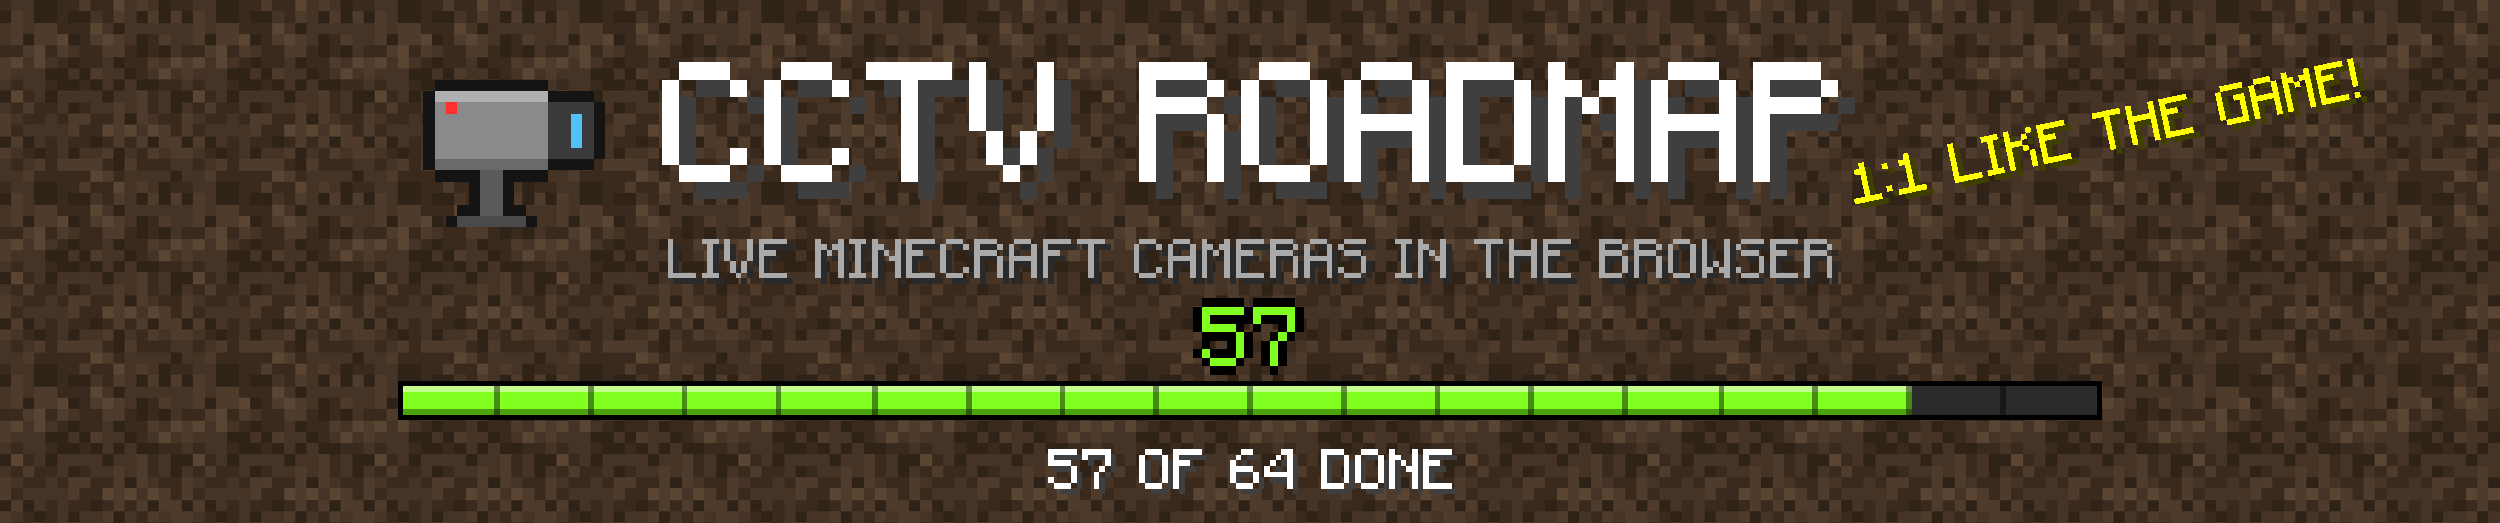
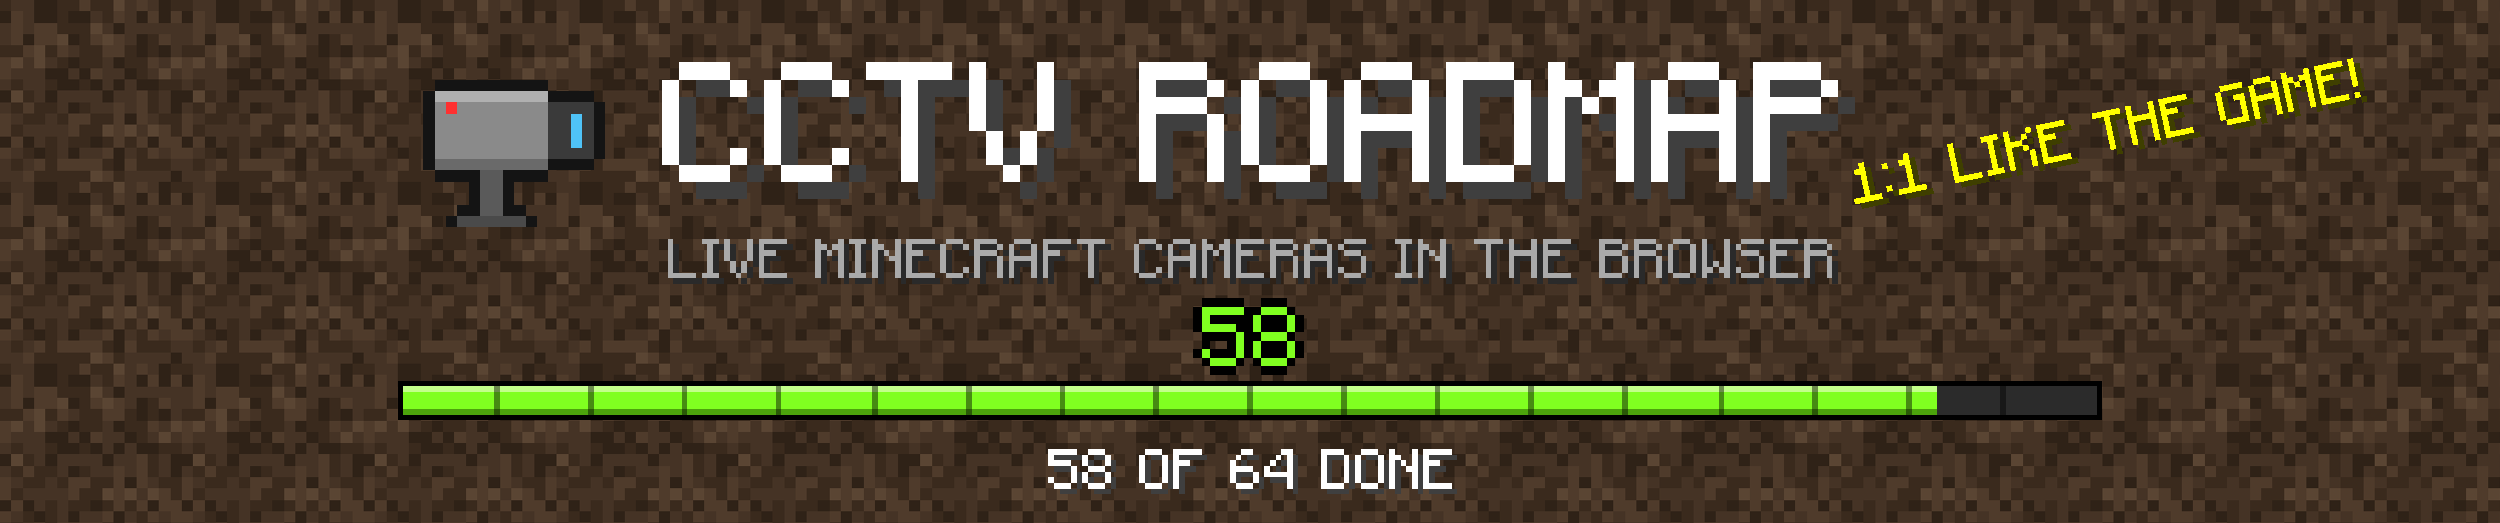
<svg xmlns="http://www.w3.org/2000/svg" width="880" height="184" viewBox="0 0 880 184" shape-rendering="crispEdges" role="img">
  <defs>
    <pattern id="dirt" width="64" height="64" patternUnits="userSpaceOnUse">
      <path fill="#3a2a1d" d="M0 0h4v4h-4zM20 0h8v4h-8zM32 0h8v4h-8zM60 0h4v4h-4zM20 4h4v4h-4zM36 4h4v4h-4zM20 8h12v4h-12zM28 12h4v4h-4zM52 12h4v4h-4zM0 16h8v4h-8zM16 16h4v4h-4zM28 16h8v4h-8zM44 16h4v4h-4zM52 16h4v4h-4zM20 20h4v4h-4zM28 20h8v4h-8zM44 20h8v4h-8zM48 24h4v4h-4zM4 28h4v4h-4zM16 28h4v4h-4zM28 28h4v4h-4zM56 28h8v4h-8zM8 32h4v4h-4zM52 32h4v4h-4zM4 36h4v4h-4zM12 36h8v4h-8zM28 36h4v4h-4zM52 36h4v4h-4zM8 40h8v4h-8zM20 40h4v4h-4zM32 40h8v4h-8zM56 40h8v4h-8zM4 44h4v4h-4zM28 44h8v4h-8zM60 44h4v4h-4zM16 48h4v4h-4zM24 48h8v4h-8zM36 48h4v4h-4zM44 48h4v4h-4zM8 52h4v4h-4zM16 52h4v4h-4zM48 52h4v4h-4zM4 56h4v4h-4zM16 56h4v4h-4zM36 56h4v4h-4zM48 56h12v4h-12zM12 60h20v4h-20zM40 60h4v4h-4z" />
      <path fill="#453325" d="M4 0h8v4h-8zM44 0h4v4h-4zM52 0h4v4h-4zM8 4h4v4h-4zM32 4h4v4h-4zM44 4h4v4h-4zM0 8h4v4h-4zM8 8h4v4h-4zM36 8h4v4h-4zM44 8h20v4h-20zM0 12h4v4h-4zM44 12h4v4h-4zM60 12h4v4h-4zM24 16h4v4h-4zM60 16h4v4h-4zM8 20h4v4h-4zM16 20h4v4h-4zM36 20h4v4h-4zM56 20h4v4h-4zM4 24h12v4h-12zM24 24h4v4h-4zM36 24h8v4h-8zM52 24h4v4h-4zM60 24h4v4h-4zM0 28h4v4h-4zM8 28h8v4h-8zM36 28h4v4h-4zM44 28h4v4h-4zM12 32h4v4h-4zM20 32h16v4h-16zM40 32h8v4h-8zM56 32h4v4h-4zM0 36h4v4h-4zM20 36h4v4h-4zM32 36h8v4h-8zM44 36h4v4h-4zM56 36h4v4h-4zM4 40h4v4h-4zM16 40h4v4h-4zM52 40h4v4h-4zM8 44h16v4h-16zM48 44h4v4h-4zM12 48h4v4h-4zM20 48h4v4h-4zM4 52h4v4h-4zM20 52h4v4h-4zM28 52h8v4h-8zM44 52h4v4h-4zM56 52h4v4h-4zM0 56h4v4h-4zM8 56h4v4h-4zM60 56h4v4h-4zM0 60h8v4h-8zM44 60h16v4h-16z" />
      <path fill="#2f2217" d="M12 0h8v4h-8zM56 0h4v4h-4zM0 4h4v4h-4zM12 4h8v4h-8zM24 4h8v4h-8zM48 4h4v4h-4zM56 4h4v4h-4zM40 8h4v4h-4zM8 12h4v4h-4zM24 12h4v4h-4zM48 12h4v4h-4zM48 16h4v4h-4zM56 16h4v4h-4zM24 20h4v4h-4zM40 20h4v4h-4zM16 24h8v4h-8zM28 24h4v4h-4zM44 24h4v4h-4zM20 28h8v4h-8zM32 28h4v4h-4zM40 28h4v4h-4zM48 28h8v4h-8zM0 32h4v4h-4zM16 32h4v4h-4zM36 32h4v4h-4zM60 32h4v4h-4zM24 36h4v4h-4zM60 36h4v4h-4zM44 40h4v4h-4zM0 48h4v4h-4zM8 48h4v4h-4zM32 48h4v4h-4zM52 48h4v4h-4zM12 52h4v4h-4zM24 52h4v4h-4zM40 52h4v4h-4zM40 56h4v4h-4zM60 60h4v4h-4z" />
      <path fill="#4f3b2b" d="M28 0h4v4h-4zM48 0h4v4h-4zM4 4h4v4h-4zM40 4h4v4h-4zM52 4h4v4h-4zM60 4h4v4h-4zM4 8h4v4h-4zM12 8h8v4h-8zM4 12h4v4h-4zM12 12h8v4h-8zM32 12h4v4h-4zM40 12h4v4h-4zM56 12h4v4h-4zM8 16h4v4h-4zM20 16h4v4h-4zM36 16h8v4h-8zM0 20h4v4h-4zM52 20h4v4h-4zM0 24h4v4h-4zM32 24h4v4h-4zM48 32h4v4h-4zM8 36h4v4h-4zM40 36h4v4h-4zM48 36h4v4h-4zM0 40h4v4h-4zM24 40h8v4h-8zM40 40h4v4h-4zM48 40h4v4h-4zM0 44h4v4h-4zM24 44h4v4h-4zM40 44h4v4h-4zM56 44h4v4h-4zM4 48h4v4h-4zM40 48h4v4h-4zM48 48h4v4h-4zM56 48h8v4h-8zM0 52h4v4h-4zM36 52h4v4h-4zM52 52h4v4h-4zM60 52h4v4h-4zM12 56h4v4h-4zM20 56h16v4h-16zM44 56h4v4h-4zM8 60h4v4h-4zM36 60h4v4h-4z" />
      <path fill="#5a4533" d="M40 0h4v4h-4zM32 8h4v4h-4zM20 12h4v4h-4zM36 12h4v4h-4zM12 16h4v4h-4zM4 20h4v4h-4zM12 20h4v4h-4zM60 20h4v4h-4zM56 24h4v4h-4zM4 32h4v4h-4zM36 44h4v4h-4zM44 44h4v4h-4zM52 44h4v4h-4zM32 60h4v4h-4z" />
    </pattern>
  </defs>
  <rect x="0" y="0" width="880" height="184" fill="url(#dirt)" />
  <path fill="#3f3f3f" d="M245 28h18v6h-18zM239 34h6v6h-6zM263 34h6v6h-6zM239 40h6v6h-6zM239 46h6v6h-6zM239 52h6v6h-6zM239 58h6v6h-6zM263 58h6v6h-6zM245 64h18v6h-18zM281 28h18v6h-18zM275 34h6v6h-6zM299 34h6v6h-6zM275 40h6v6h-6zM275 46h6v6h-6zM275 52h6v6h-6zM275 58h6v6h-6zM299 58h6v6h-6zM281 64h18v6h-18zM311 28h30v6h-30zM323 34h6v6h-6zM323 40h6v6h-6zM323 46h6v6h-6zM323 52h6v6h-6zM323 58h6v6h-6zM323 64h6v6h-6zM347 28h6v6h-6zM371 28h6v6h-6zM347 34h6v6h-6zM371 34h6v6h-6zM347 40h6v6h-6zM371 40h6v6h-6zM347 46h6v6h-6zM371 46h6v6h-6zM353 52h6v6h-6zM365 52h6v6h-6zM353 58h6v6h-6zM365 58h6v6h-6zM359 64h6v6h-6zM407 28h24v6h-24zM407 34h6v6h-6zM431 34h6v6h-6zM407 40h24v6h-24zM407 46h6v6h-6zM431 46h6v6h-6zM407 52h6v6h-6zM431 52h6v6h-6zM407 58h6v6h-6zM431 58h6v6h-6zM407 64h6v6h-6zM431 64h6v6h-6zM449 28h18v6h-18zM443 34h6v6h-6zM467 34h6v6h-6zM443 40h6v6h-6zM467 40h6v6h-6zM443 46h6v6h-6zM467 46h6v6h-6zM443 52h6v6h-6zM467 52h6v6h-6zM443 58h6v6h-6zM467 58h6v6h-6zM449 64h18v6h-18zM485 28h18v6h-18zM479 34h6v6h-6zM503 34h6v6h-6zM479 40h6v6h-6zM503 40h6v6h-6zM479 46h30v6h-30zM479 52h6v6h-6zM503 52h6v6h-6zM479 58h6v6h-6zM503 58h6v6h-6zM479 64h6v6h-6zM503 64h6v6h-6zM515 28h24v6h-24zM515 34h6v6h-6zM539 34h6v6h-6zM515 40h6v6h-6zM539 40h6v6h-6zM515 46h6v6h-6zM539 46h6v6h-6zM515 52h6v6h-6zM539 52h6v6h-6zM515 58h6v6h-6zM539 58h6v6h-6zM515 64h24v6h-24zM551 28h6v6h-6zM575 28h6v6h-6zM551 34h12v6h-12zM569 34h12v6h-12zM551 40h6v6h-6zM563 40h6v6h-6zM575 40h6v6h-6zM551 46h6v6h-6zM575 46h6v6h-6zM551 52h6v6h-6zM575 52h6v6h-6zM551 58h6v6h-6zM575 58h6v6h-6zM551 64h6v6h-6zM575 64h6v6h-6zM593 28h18v6h-18zM587 34h6v6h-6zM611 34h6v6h-6zM587 40h6v6h-6zM611 40h6v6h-6zM587 46h30v6h-30zM587 52h6v6h-6zM611 52h6v6h-6zM587 58h6v6h-6zM611 58h6v6h-6zM587 64h6v6h-6zM611 64h6v6h-6zM623 28h24v6h-24zM623 34h6v6h-6zM647 34h6v6h-6zM623 40h24v6h-24zM623 46h6v6h-6zM623 52h6v6h-6zM623 58h6v6h-6zM623 64h6v6h-6z" />
  <path fill="#ffffff" d="M239 22h18v6h-18zM233 28h6v6h-6zM257 28h6v6h-6zM233 34h6v6h-6zM233 40h6v6h-6zM233 46h6v6h-6zM233 52h6v6h-6zM257 52h6v6h-6zM239 58h18v6h-18zM275 22h18v6h-18zM269 28h6v6h-6zM293 28h6v6h-6zM269 34h6v6h-6zM269 40h6v6h-6zM269 46h6v6h-6zM269 52h6v6h-6zM293 52h6v6h-6zM275 58h18v6h-18zM305 22h30v6h-30zM317 28h6v6h-6zM317 34h6v6h-6zM317 40h6v6h-6zM317 46h6v6h-6zM317 52h6v6h-6zM317 58h6v6h-6zM341 22h6v6h-6zM365 22h6v6h-6zM341 28h6v6h-6zM365 28h6v6h-6zM341 34h6v6h-6zM365 34h6v6h-6zM341 40h6v6h-6zM365 40h6v6h-6zM347 46h6v6h-6zM359 46h6v6h-6zM347 52h6v6h-6zM359 52h6v6h-6zM353 58h6v6h-6zM401 22h24v6h-24zM401 28h6v6h-6zM425 28h6v6h-6zM401 34h24v6h-24zM401 40h6v6h-6zM425 40h6v6h-6zM401 46h6v6h-6zM425 46h6v6h-6zM401 52h6v6h-6zM425 52h6v6h-6zM401 58h6v6h-6zM425 58h6v6h-6zM443 22h18v6h-18zM437 28h6v6h-6zM461 28h6v6h-6zM437 34h6v6h-6zM461 34h6v6h-6zM437 40h6v6h-6zM461 40h6v6h-6zM437 46h6v6h-6zM461 46h6v6h-6zM437 52h6v6h-6zM461 52h6v6h-6zM443 58h18v6h-18zM479 22h18v6h-18zM473 28h6v6h-6zM497 28h6v6h-6zM473 34h6v6h-6zM497 34h6v6h-6zM473 40h30v6h-30zM473 46h6v6h-6zM497 46h6v6h-6zM473 52h6v6h-6zM497 52h6v6h-6zM473 58h6v6h-6zM497 58h6v6h-6zM509 22h24v6h-24zM509 28h6v6h-6zM533 28h6v6h-6zM509 34h6v6h-6zM533 34h6v6h-6zM509 40h6v6h-6zM533 40h6v6h-6zM509 46h6v6h-6zM533 46h6v6h-6zM509 52h6v6h-6zM533 52h6v6h-6zM509 58h24v6h-24zM545 22h6v6h-6zM569 22h6v6h-6zM545 28h12v6h-12zM563 28h12v6h-12zM545 34h6v6h-6zM557 34h6v6h-6zM569 34h6v6h-6zM545 40h6v6h-6zM569 40h6v6h-6zM545 46h6v6h-6zM569 46h6v6h-6zM545 52h6v6h-6zM569 52h6v6h-6zM545 58h6v6h-6zM569 58h6v6h-6zM587 22h18v6h-18zM581 28h6v6h-6zM605 28h6v6h-6zM581 34h6v6h-6zM605 34h6v6h-6zM581 40h30v6h-30zM581 46h6v6h-6zM605 46h6v6h-6zM581 52h6v6h-6zM605 52h6v6h-6zM581 58h6v6h-6zM605 58h6v6h-6zM617 22h24v6h-24zM617 28h6v6h-6zM641 28h6v6h-6zM617 34h24v6h-24zM617 40h6v6h-6zM617 46h6v6h-6zM617 52h6v6h-6zM617 58h6v6h-6z" />
  <path fill="#141414" d="M153 28h40v4h-40zM149 32h4v4h-4zM193 32h16v4h-16zM149 36h4v4h-4zM209 36h4v4h-4zM149 40h4v4h-4zM209 40h4v4h-4zM149 44h4v4h-4zM209 44h4v4h-4zM149 48h4v4h-4zM209 48h4v4h-4zM149 52h4v4h-4zM209 52h4v4h-4zM149 56h4v4h-4zM193 56h16v4h-16zM153 60h16v4h-16zM177 60h16v4h-16zM165 64h4v4h-4zM177 64h4v4h-4zM165 68h4v4h-4zM177 68h4v4h-4zM161 72h8v4h-8zM177 72h8v4h-8zM157 76h4v4h-4zM185 76h4v4h-4z" />
  <path fill="#b0b0b0" d="M153 32h40v4h-40z" />
  <path fill="#8a8a8a" d="M153 36h4v4h-4zM161 36h32v4h-32zM153 40h40v4h-40zM153 44h40v4h-40zM153 48h40v4h-40zM153 52h40v4h-40z" />
  <path fill="#ff3030" d="M157 36h4v4h-4z" />
  <path fill="#3a3a3a" d="M193 36h16v4h-16zM193 40h8v4h-8zM205 40h4v4h-4zM193 44h8v4h-8zM205 44h4v4h-4zM193 48h8v4h-8zM205 48h4v4h-4zM193 52h16v4h-16z" />
  <path fill="#4fc3f7" d="M201 40h4v4h-4zM201 44h4v4h-4zM201 48h4v4h-4z" />
  <path fill="#6a6a6a" d="M153 56h40v4h-40z" />
  <path fill="#5a5a5a" d="M169 60h8v4h-8zM169 64h8v4h-8zM169 68h8v4h-8zM169 72h8v4h-8z" />
  <path fill="#4a4a4a" d="M161 76h24v4h-24z" />
  <g transform="translate(653 72) rotate(-12)">
    <path fill="#3f3f00" d="M6 -12h2v2h-2zM4 -10h4v2h-4zM6 -8h2v2h-2zM6 -6h2v2h-2zM6 -4h2v2h-2zM6 -2h2v2h-2zM2 0h10v2h-10zM14 -10h2v2h-2zM14 -2h2v2h-2zM22 -12h2v2h-2zM20 -10h4v2h-4zM22 -8h2v2h-2zM22 -6h2v2h-2zM22 -4h2v2h-2zM22 -2h2v2h-2zM18 0h10v2h-10zM38 -12h2v2h-2zM38 -10h2v2h-2zM38 -8h2v2h-2zM38 -6h2v2h-2zM38 -4h2v2h-2zM38 -2h2v2h-2zM38 0h10v2h-10zM50 -12h6v2h-6zM52 -10h2v2h-2zM52 -8h2v2h-2zM52 -6h2v2h-2zM52 -4h2v2h-2zM52 -2h2v2h-2zM50 0h6v2h-6zM58 -12h2v2h-2zM66 -12h2v2h-2zM58 -10h2v2h-2zM64 -10h2v2h-2zM58 -8h6v2h-6zM58 -6h2v2h-2zM64 -6h2v2h-2zM58 -4h2v2h-2zM66 -4h2v2h-2zM58 -2h2v2h-2zM66 -2h2v2h-2zM58 0h2v2h-2zM66 0h2v2h-2zM70 -12h10v2h-10zM70 -10h2v2h-2zM70 -8h6v2h-6zM70 -6h2v2h-2zM70 -4h2v2h-2zM70 -2h2v2h-2zM70 0h10v2h-10zM90 -12h10v2h-10zM94 -10h2v2h-2zM94 -8h2v2h-2zM94 -6h2v2h-2zM94 -4h2v2h-2zM94 -2h2v2h-2zM94 0h2v2h-2zM102 -12h2v2h-2zM110 -12h2v2h-2zM102 -10h2v2h-2zM110 -10h2v2h-2zM102 -8h10v2h-10zM102 -6h2v2h-2zM110 -6h2v2h-2zM102 -4h2v2h-2zM110 -4h2v2h-2zM102 -2h2v2h-2zM110 -2h2v2h-2zM102 0h2v2h-2zM110 0h2v2h-2zM114 -12h10v2h-10zM114 -10h2v2h-2zM114 -8h6v2h-6zM114 -6h2v2h-2zM114 -4h2v2h-2zM114 -2h2v2h-2zM114 0h10v2h-10zM136 -12h8v2h-8zM134 -10h2v2h-2zM134 -8h2v2h-2zM140 -8h4v2h-4zM134 -6h2v2h-2zM142 -6h2v2h-2zM134 -4h2v2h-2zM142 -4h2v2h-2zM134 -2h2v2h-2zM142 -2h2v2h-2zM136 0h8v2h-8zM148 -12h6v2h-6zM146 -10h2v2h-2zM154 -10h2v2h-2zM146 -8h2v2h-2zM154 -8h2v2h-2zM146 -6h10v2h-10zM146 -4h2v2h-2zM154 -4h2v2h-2zM146 -2h2v2h-2zM154 -2h2v2h-2zM146 0h2v2h-2zM154 0h2v2h-2zM158 -12h2v2h-2zM166 -12h2v2h-2zM158 -10h4v2h-4zM164 -10h4v2h-4zM158 -8h2v2h-2zM162 -8h2v2h-2zM166 -8h2v2h-2zM158 -6h2v2h-2zM166 -6h2v2h-2zM158 -4h2v2h-2zM166 -4h2v2h-2zM158 -2h2v2h-2zM166 -2h2v2h-2zM158 0h2v2h-2zM166 0h2v2h-2zM170 -12h10v2h-10zM170 -10h2v2h-2zM170 -8h6v2h-6zM170 -6h2v2h-2zM170 -4h2v2h-2zM170 -2h2v2h-2zM170 0h10v2h-10zM182 -12h2v2h-2zM182 -10h2v2h-2zM182 -8h2v2h-2zM182 -6h2v2h-2zM182 -4h2v2h-2zM182 0h2v2h-2z" />
    <path fill="#ffff00" d="M4 -14h2v2h-2zM2 -12h4v2h-4zM4 -10h2v2h-2zM4 -8h2v2h-2zM4 -6h2v2h-2zM4 -4h2v2h-2zM0 -2h10v2h-10zM12 -12h2v2h-2zM12 -4h2v2h-2zM20 -14h2v2h-2zM18 -12h4v2h-4zM20 -10h2v2h-2zM20 -8h2v2h-2zM20 -6h2v2h-2zM20 -4h2v2h-2zM16 -2h10v2h-10zM36 -14h2v2h-2zM36 -12h2v2h-2zM36 -10h2v2h-2zM36 -8h2v2h-2zM36 -6h2v2h-2zM36 -4h2v2h-2zM36 -2h10v2h-10zM48 -14h6v2h-6zM50 -12h2v2h-2zM50 -10h2v2h-2zM50 -8h2v2h-2zM50 -6h2v2h-2zM50 -4h2v2h-2zM48 -2h6v2h-6zM56 -14h2v2h-2zM64 -14h2v2h-2zM56 -12h2v2h-2zM62 -12h2v2h-2zM56 -10h6v2h-6zM56 -8h2v2h-2zM62 -8h2v2h-2zM56 -6h2v2h-2zM64 -6h2v2h-2zM56 -4h2v2h-2zM64 -4h2v2h-2zM56 -2h2v2h-2zM64 -2h2v2h-2zM68 -14h10v2h-10zM68 -12h2v2h-2zM68 -10h6v2h-6zM68 -8h2v2h-2zM68 -6h2v2h-2zM68 -4h2v2h-2zM68 -2h10v2h-10zM88 -14h10v2h-10zM92 -12h2v2h-2zM92 -10h2v2h-2zM92 -8h2v2h-2zM92 -6h2v2h-2zM92 -4h2v2h-2zM92 -2h2v2h-2zM100 -14h2v2h-2zM108 -14h2v2h-2zM100 -12h2v2h-2zM108 -12h2v2h-2zM100 -10h10v2h-10zM100 -8h2v2h-2zM108 -8h2v2h-2zM100 -6h2v2h-2zM108 -6h2v2h-2zM100 -4h2v2h-2zM108 -4h2v2h-2zM100 -2h2v2h-2zM108 -2h2v2h-2zM112 -14h10v2h-10zM112 -12h2v2h-2zM112 -10h6v2h-6zM112 -8h2v2h-2zM112 -6h2v2h-2zM112 -4h2v2h-2zM112 -2h10v2h-10zM134 -14h8v2h-8zM132 -12h2v2h-2zM132 -10h2v2h-2zM138 -10h4v2h-4zM132 -8h2v2h-2zM140 -8h2v2h-2zM132 -6h2v2h-2zM140 -6h2v2h-2zM132 -4h2v2h-2zM140 -4h2v2h-2zM134 -2h8v2h-8zM146 -14h6v2h-6zM144 -12h2v2h-2zM152 -12h2v2h-2zM144 -10h2v2h-2zM152 -10h2v2h-2zM144 -8h10v2h-10zM144 -6h2v2h-2zM152 -6h2v2h-2zM144 -4h2v2h-2zM152 -4h2v2h-2zM144 -2h2v2h-2zM152 -2h2v2h-2zM156 -14h2v2h-2zM164 -14h2v2h-2zM156 -12h4v2h-4zM162 -12h4v2h-4zM156 -10h2v2h-2zM160 -10h2v2h-2zM164 -10h2v2h-2zM156 -8h2v2h-2zM164 -8h2v2h-2zM156 -6h2v2h-2zM164 -6h2v2h-2zM156 -4h2v2h-2zM164 -4h2v2h-2zM156 -2h2v2h-2zM164 -2h2v2h-2zM168 -14h10v2h-10zM168 -12h2v2h-2zM168 -10h6v2h-6zM168 -8h2v2h-2zM168 -6h2v2h-2zM168 -4h2v2h-2zM168 -2h10v2h-10zM180 -14h2v2h-2zM180 -12h2v2h-2zM180 -10h2v2h-2zM180 -8h2v2h-2zM180 -6h2v2h-2zM180 -2h2v2h-2z" />
  </g>
  <path fill="#2a2a2a" d="M237 86h2v2h-2zM237 88h2v2h-2zM237 90h2v2h-2zM237 92h2v2h-2zM237 94h2v2h-2zM237 96h2v2h-2zM237 98h10v2h-10zM249 86h6v2h-6zM251 88h2v2h-2zM251 90h2v2h-2zM251 92h2v2h-2zM251 94h2v2h-2zM251 96h2v2h-2zM249 98h6v2h-6zM257 86h2v2h-2zM265 86h2v2h-2zM257 88h2v2h-2zM265 88h2v2h-2zM257 90h2v2h-2zM265 90h2v2h-2zM257 92h2v2h-2zM265 92h2v2h-2zM259 94h2v2h-2zM263 94h2v2h-2zM259 96h2v2h-2zM263 96h2v2h-2zM261 98h2v2h-2zM269 86h10v2h-10zM269 88h2v2h-2zM269 90h6v2h-6zM269 92h2v2h-2zM269 94h2v2h-2zM269 96h2v2h-2zM269 98h10v2h-10zM289 86h2v2h-2zM297 86h2v2h-2zM289 88h4v2h-4zM295 88h4v2h-4zM289 90h2v2h-2zM293 90h2v2h-2zM297 90h2v2h-2zM289 92h2v2h-2zM297 92h2v2h-2zM289 94h2v2h-2zM297 94h2v2h-2zM289 96h2v2h-2zM297 96h2v2h-2zM289 98h2v2h-2zM297 98h2v2h-2zM301 86h6v2h-6zM303 88h2v2h-2zM303 90h2v2h-2zM303 92h2v2h-2zM303 94h2v2h-2zM303 96h2v2h-2zM301 98h6v2h-6zM309 86h2v2h-2zM317 86h2v2h-2zM309 88h4v2h-4zM317 88h2v2h-2zM309 90h2v2h-2zM313 90h2v2h-2zM317 90h2v2h-2zM309 92h2v2h-2zM315 92h4v2h-4zM309 94h2v2h-2zM317 94h2v2h-2zM309 96h2v2h-2zM317 96h2v2h-2zM309 98h2v2h-2zM317 98h2v2h-2zM321 86h10v2h-10zM321 88h2v2h-2zM321 90h6v2h-6zM321 92h2v2h-2zM321 94h2v2h-2zM321 96h2v2h-2zM321 98h10v2h-10zM335 86h6v2h-6zM333 88h2v2h-2zM341 88h2v2h-2zM333 90h2v2h-2zM333 92h2v2h-2zM333 94h2v2h-2zM333 96h2v2h-2zM341 96h2v2h-2zM335 98h6v2h-6zM345 86h8v2h-8zM345 88h2v2h-2zM353 88h2v2h-2zM345 90h8v2h-8zM345 92h2v2h-2zM353 92h2v2h-2zM345 94h2v2h-2zM353 94h2v2h-2zM345 96h2v2h-2zM353 96h2v2h-2zM345 98h2v2h-2zM353 98h2v2h-2zM359 86h6v2h-6zM357 88h2v2h-2zM365 88h2v2h-2zM357 90h2v2h-2zM365 90h2v2h-2zM357 92h10v2h-10zM357 94h2v2h-2zM365 94h2v2h-2zM357 96h2v2h-2zM365 96h2v2h-2zM357 98h2v2h-2zM365 98h2v2h-2zM369 86h10v2h-10zM369 88h2v2h-2zM369 90h6v2h-6zM369 92h2v2h-2zM369 94h2v2h-2zM369 96h2v2h-2zM369 98h2v2h-2zM381 86h10v2h-10zM385 88h2v2h-2zM385 90h2v2h-2zM385 92h2v2h-2zM385 94h2v2h-2zM385 96h2v2h-2zM385 98h2v2h-2zM403 86h6v2h-6zM401 88h2v2h-2zM409 88h2v2h-2zM401 90h2v2h-2zM401 92h2v2h-2zM401 94h2v2h-2zM401 96h2v2h-2zM409 96h2v2h-2zM403 98h6v2h-6zM415 86h6v2h-6zM413 88h2v2h-2zM421 88h2v2h-2zM413 90h2v2h-2zM421 90h2v2h-2zM413 92h10v2h-10zM413 94h2v2h-2zM421 94h2v2h-2zM413 96h2v2h-2zM421 96h2v2h-2zM413 98h2v2h-2zM421 98h2v2h-2zM425 86h2v2h-2zM433 86h2v2h-2zM425 88h4v2h-4zM431 88h4v2h-4zM425 90h2v2h-2zM429 90h2v2h-2zM433 90h2v2h-2zM425 92h2v2h-2zM433 92h2v2h-2zM425 94h2v2h-2zM433 94h2v2h-2zM425 96h2v2h-2zM433 96h2v2h-2zM425 98h2v2h-2zM433 98h2v2h-2zM437 86h10v2h-10zM437 88h2v2h-2zM437 90h6v2h-6zM437 92h2v2h-2zM437 94h2v2h-2zM437 96h2v2h-2zM437 98h10v2h-10zM449 86h8v2h-8zM449 88h2v2h-2zM457 88h2v2h-2zM449 90h8v2h-8zM449 92h2v2h-2zM457 92h2v2h-2zM449 94h2v2h-2zM457 94h2v2h-2zM449 96h2v2h-2zM457 96h2v2h-2zM449 98h2v2h-2zM457 98h2v2h-2zM463 86h6v2h-6zM461 88h2v2h-2zM469 88h2v2h-2zM461 90h2v2h-2zM469 90h2v2h-2zM461 92h10v2h-10zM461 94h2v2h-2zM469 94h2v2h-2zM461 96h2v2h-2zM469 96h2v2h-2zM461 98h2v2h-2zM469 98h2v2h-2zM475 86h8v2h-8zM473 88h2v2h-2zM475 90h6v2h-6zM481 92h2v2h-2zM481 94h2v2h-2zM473 96h2v2h-2zM481 96h2v2h-2zM475 98h6v2h-6zM493 86h6v2h-6zM495 88h2v2h-2zM495 90h2v2h-2zM495 92h2v2h-2zM495 94h2v2h-2zM495 96h2v2h-2zM493 98h6v2h-6zM501 86h2v2h-2zM509 86h2v2h-2zM501 88h4v2h-4zM509 88h2v2h-2zM501 90h2v2h-2zM505 90h2v2h-2zM509 90h2v2h-2zM501 92h2v2h-2zM507 92h4v2h-4zM501 94h2v2h-2zM509 94h2v2h-2zM501 96h2v2h-2zM509 96h2v2h-2zM501 98h2v2h-2zM509 98h2v2h-2zM521 86h10v2h-10zM525 88h2v2h-2zM525 90h2v2h-2zM525 92h2v2h-2zM525 94h2v2h-2zM525 96h2v2h-2zM525 98h2v2h-2zM533 86h2v2h-2zM541 86h2v2h-2zM533 88h2v2h-2zM541 88h2v2h-2zM533 90h10v2h-10zM533 92h2v2h-2zM541 92h2v2h-2zM533 94h2v2h-2zM541 94h2v2h-2zM533 96h2v2h-2zM541 96h2v2h-2zM533 98h2v2h-2zM541 98h2v2h-2zM545 86h10v2h-10zM545 88h2v2h-2zM545 90h6v2h-6zM545 92h2v2h-2zM545 94h2v2h-2zM545 96h2v2h-2zM545 98h10v2h-10zM565 86h8v2h-8zM565 88h2v2h-2zM573 88h2v2h-2zM565 90h8v2h-8zM565 92h2v2h-2zM573 92h2v2h-2zM565 94h2v2h-2zM573 94h2v2h-2zM565 96h2v2h-2zM573 96h2v2h-2zM565 98h8v2h-8zM577 86h8v2h-8zM577 88h2v2h-2zM585 88h2v2h-2zM577 90h8v2h-8zM577 92h2v2h-2zM585 92h2v2h-2zM577 94h2v2h-2zM585 94h2v2h-2zM577 96h2v2h-2zM585 96h2v2h-2zM577 98h2v2h-2zM585 98h2v2h-2zM591 86h6v2h-6zM589 88h2v2h-2zM597 88h2v2h-2zM589 90h2v2h-2zM597 90h2v2h-2zM589 92h2v2h-2zM597 92h2v2h-2zM589 94h2v2h-2zM597 94h2v2h-2zM589 96h2v2h-2zM597 96h2v2h-2zM591 98h6v2h-6zM601 86h2v2h-2zM609 86h2v2h-2zM601 88h2v2h-2zM609 88h2v2h-2zM601 90h2v2h-2zM609 90h2v2h-2zM601 92h2v2h-2zM609 92h2v2h-2zM601 94h2v2h-2zM605 94h2v2h-2zM609 94h2v2h-2zM601 96h4v2h-4zM607 96h4v2h-4zM601 98h2v2h-2zM609 98h2v2h-2zM615 86h8v2h-8zM613 88h2v2h-2zM615 90h6v2h-6zM621 92h2v2h-2zM621 94h2v2h-2zM613 96h2v2h-2zM621 96h2v2h-2zM615 98h6v2h-6zM625 86h10v2h-10zM625 88h2v2h-2zM625 90h6v2h-6zM625 92h2v2h-2zM625 94h2v2h-2zM625 96h2v2h-2zM625 98h10v2h-10zM637 86h8v2h-8zM637 88h2v2h-2zM645 88h2v2h-2zM637 90h8v2h-8zM637 92h2v2h-2zM645 92h2v2h-2zM637 94h2v2h-2zM645 94h2v2h-2zM637 96h2v2h-2zM645 96h2v2h-2zM637 98h2v2h-2zM645 98h2v2h-2z" />
  <path fill="#aaaaaa" d="M235 84h2v2h-2zM235 86h2v2h-2zM235 88h2v2h-2zM235 90h2v2h-2zM235 92h2v2h-2zM235 94h2v2h-2zM235 96h10v2h-10zM247 84h6v2h-6zM249 86h2v2h-2zM249 88h2v2h-2zM249 90h2v2h-2zM249 92h2v2h-2zM249 94h2v2h-2zM247 96h6v2h-6zM255 84h2v2h-2zM263 84h2v2h-2zM255 86h2v2h-2zM263 86h2v2h-2zM255 88h2v2h-2zM263 88h2v2h-2zM255 90h2v2h-2zM263 90h2v2h-2zM257 92h2v2h-2zM261 92h2v2h-2zM257 94h2v2h-2zM261 94h2v2h-2zM259 96h2v2h-2zM267 84h10v2h-10zM267 86h2v2h-2zM267 88h6v2h-6zM267 90h2v2h-2zM267 92h2v2h-2zM267 94h2v2h-2zM267 96h10v2h-10zM287 84h2v2h-2zM295 84h2v2h-2zM287 86h4v2h-4zM293 86h4v2h-4zM287 88h2v2h-2zM291 88h2v2h-2zM295 88h2v2h-2zM287 90h2v2h-2zM295 90h2v2h-2zM287 92h2v2h-2zM295 92h2v2h-2zM287 94h2v2h-2zM295 94h2v2h-2zM287 96h2v2h-2zM295 96h2v2h-2zM299 84h6v2h-6zM301 86h2v2h-2zM301 88h2v2h-2zM301 90h2v2h-2zM301 92h2v2h-2zM301 94h2v2h-2zM299 96h6v2h-6zM307 84h2v2h-2zM315 84h2v2h-2zM307 86h4v2h-4zM315 86h2v2h-2zM307 88h2v2h-2zM311 88h2v2h-2zM315 88h2v2h-2zM307 90h2v2h-2zM313 90h4v2h-4zM307 92h2v2h-2zM315 92h2v2h-2zM307 94h2v2h-2zM315 94h2v2h-2zM307 96h2v2h-2zM315 96h2v2h-2zM319 84h10v2h-10zM319 86h2v2h-2zM319 88h6v2h-6zM319 90h2v2h-2zM319 92h2v2h-2zM319 94h2v2h-2zM319 96h10v2h-10zM333 84h6v2h-6zM331 86h2v2h-2zM339 86h2v2h-2zM331 88h2v2h-2zM331 90h2v2h-2zM331 92h2v2h-2zM331 94h2v2h-2zM339 94h2v2h-2zM333 96h6v2h-6zM343 84h8v2h-8zM343 86h2v2h-2zM351 86h2v2h-2zM343 88h8v2h-8zM343 90h2v2h-2zM351 90h2v2h-2zM343 92h2v2h-2zM351 92h2v2h-2zM343 94h2v2h-2zM351 94h2v2h-2zM343 96h2v2h-2zM351 96h2v2h-2zM357 84h6v2h-6zM355 86h2v2h-2zM363 86h2v2h-2zM355 88h2v2h-2zM363 88h2v2h-2zM355 90h10v2h-10zM355 92h2v2h-2zM363 92h2v2h-2zM355 94h2v2h-2zM363 94h2v2h-2zM355 96h2v2h-2zM363 96h2v2h-2zM367 84h10v2h-10zM367 86h2v2h-2zM367 88h6v2h-6zM367 90h2v2h-2zM367 92h2v2h-2zM367 94h2v2h-2zM367 96h2v2h-2zM379 84h10v2h-10zM383 86h2v2h-2zM383 88h2v2h-2zM383 90h2v2h-2zM383 92h2v2h-2zM383 94h2v2h-2zM383 96h2v2h-2zM401 84h6v2h-6zM399 86h2v2h-2zM407 86h2v2h-2zM399 88h2v2h-2zM399 90h2v2h-2zM399 92h2v2h-2zM399 94h2v2h-2zM407 94h2v2h-2zM401 96h6v2h-6zM413 84h6v2h-6zM411 86h2v2h-2zM419 86h2v2h-2zM411 88h2v2h-2zM419 88h2v2h-2zM411 90h10v2h-10zM411 92h2v2h-2zM419 92h2v2h-2zM411 94h2v2h-2zM419 94h2v2h-2zM411 96h2v2h-2zM419 96h2v2h-2zM423 84h2v2h-2zM431 84h2v2h-2zM423 86h4v2h-4zM429 86h4v2h-4zM423 88h2v2h-2zM427 88h2v2h-2zM431 88h2v2h-2zM423 90h2v2h-2zM431 90h2v2h-2zM423 92h2v2h-2zM431 92h2v2h-2zM423 94h2v2h-2zM431 94h2v2h-2zM423 96h2v2h-2zM431 96h2v2h-2zM435 84h10v2h-10zM435 86h2v2h-2zM435 88h6v2h-6zM435 90h2v2h-2zM435 92h2v2h-2zM435 94h2v2h-2zM435 96h10v2h-10zM447 84h8v2h-8zM447 86h2v2h-2zM455 86h2v2h-2zM447 88h8v2h-8zM447 90h2v2h-2zM455 90h2v2h-2zM447 92h2v2h-2zM455 92h2v2h-2zM447 94h2v2h-2zM455 94h2v2h-2zM447 96h2v2h-2zM455 96h2v2h-2zM461 84h6v2h-6zM459 86h2v2h-2zM467 86h2v2h-2zM459 88h2v2h-2zM467 88h2v2h-2zM459 90h10v2h-10zM459 92h2v2h-2zM467 92h2v2h-2zM459 94h2v2h-2zM467 94h2v2h-2zM459 96h2v2h-2zM467 96h2v2h-2zM473 84h8v2h-8zM471 86h2v2h-2zM473 88h6v2h-6zM479 90h2v2h-2zM479 92h2v2h-2zM471 94h2v2h-2zM479 94h2v2h-2zM473 96h6v2h-6zM491 84h6v2h-6zM493 86h2v2h-2zM493 88h2v2h-2zM493 90h2v2h-2zM493 92h2v2h-2zM493 94h2v2h-2zM491 96h6v2h-6zM499 84h2v2h-2zM507 84h2v2h-2zM499 86h4v2h-4zM507 86h2v2h-2zM499 88h2v2h-2zM503 88h2v2h-2zM507 88h2v2h-2zM499 90h2v2h-2zM505 90h4v2h-4zM499 92h2v2h-2zM507 92h2v2h-2zM499 94h2v2h-2zM507 94h2v2h-2zM499 96h2v2h-2zM507 96h2v2h-2zM519 84h10v2h-10zM523 86h2v2h-2zM523 88h2v2h-2zM523 90h2v2h-2zM523 92h2v2h-2zM523 94h2v2h-2zM523 96h2v2h-2zM531 84h2v2h-2zM539 84h2v2h-2zM531 86h2v2h-2zM539 86h2v2h-2zM531 88h10v2h-10zM531 90h2v2h-2zM539 90h2v2h-2zM531 92h2v2h-2zM539 92h2v2h-2zM531 94h2v2h-2zM539 94h2v2h-2zM531 96h2v2h-2zM539 96h2v2h-2zM543 84h10v2h-10zM543 86h2v2h-2zM543 88h6v2h-6zM543 90h2v2h-2zM543 92h2v2h-2zM543 94h2v2h-2zM543 96h10v2h-10zM563 84h8v2h-8zM563 86h2v2h-2zM571 86h2v2h-2zM563 88h8v2h-8zM563 90h2v2h-2zM571 90h2v2h-2zM563 92h2v2h-2zM571 92h2v2h-2zM563 94h2v2h-2zM571 94h2v2h-2zM563 96h8v2h-8zM575 84h8v2h-8zM575 86h2v2h-2zM583 86h2v2h-2zM575 88h8v2h-8zM575 90h2v2h-2zM583 90h2v2h-2zM575 92h2v2h-2zM583 92h2v2h-2zM575 94h2v2h-2zM583 94h2v2h-2zM575 96h2v2h-2zM583 96h2v2h-2zM589 84h6v2h-6zM587 86h2v2h-2zM595 86h2v2h-2zM587 88h2v2h-2zM595 88h2v2h-2zM587 90h2v2h-2zM595 90h2v2h-2zM587 92h2v2h-2zM595 92h2v2h-2zM587 94h2v2h-2zM595 94h2v2h-2zM589 96h6v2h-6zM599 84h2v2h-2zM607 84h2v2h-2zM599 86h2v2h-2zM607 86h2v2h-2zM599 88h2v2h-2zM607 88h2v2h-2zM599 90h2v2h-2zM607 90h2v2h-2zM599 92h2v2h-2zM603 92h2v2h-2zM607 92h2v2h-2zM599 94h4v2h-4zM605 94h4v2h-4zM599 96h2v2h-2zM607 96h2v2h-2zM613 84h8v2h-8zM611 86h2v2h-2zM613 88h6v2h-6zM619 90h2v2h-2zM619 92h2v2h-2zM611 94h2v2h-2zM619 94h2v2h-2zM613 96h6v2h-6zM623 84h10v2h-10zM623 86h2v2h-2zM623 88h6v2h-6zM623 90h2v2h-2zM623 92h2v2h-2zM623 94h2v2h-2zM623 96h10v2h-10zM635 84h8v2h-8zM635 86h2v2h-2zM643 86h2v2h-2zM635 88h8v2h-8zM635 90h2v2h-2zM643 90h2v2h-2zM635 92h2v2h-2zM643 92h2v2h-2zM635 94h2v2h-2zM643 94h2v2h-2zM635 96h2v2h-2zM643 96h2v2h-2z" />
-   <path fill="#000000" d="M420 108h15v3h-15zM420 111h3v3h-3zM420 114h12v3h-12zM432 117h3v3h-3zM432 120h3v3h-3zM420 123h3v3h-3zM432 123h3v3h-3zM423 126h9v3h-9zM438 108h15v3h-15zM438 111h3v3h-3zM450 111h3v3h-3zM450 114h3v3h-3zM447 117h3v3h-3zM444 120h3v3h-3zM444 123h3v3h-3zM444 126h3v3h-3z" />
-   <path fill="#000000" d="M426 108h15v3h-15zM426 111h3v3h-3zM426 114h12v3h-12zM438 117h3v3h-3zM438 120h3v3h-3zM426 123h3v3h-3zM438 123h3v3h-3zM429 126h9v3h-9zM444 108h15v3h-15zM444 111h3v3h-3zM456 111h3v3h-3zM456 114h3v3h-3zM453 117h3v3h-3zM450 120h3v3h-3zM450 123h3v3h-3zM450 126h3v3h-3z" />
-   <path fill="#000000" d="M423 105h15v3h-15zM423 108h3v3h-3zM423 111h12v3h-12zM435 114h3v3h-3zM435 117h3v3h-3zM423 120h3v3h-3zM435 120h3v3h-3zM426 123h9v3h-9zM441 105h15v3h-15zM441 108h3v3h-3zM453 108h3v3h-3zM453 111h3v3h-3zM450 114h3v3h-3zM447 117h3v3h-3zM447 120h3v3h-3zM447 123h3v3h-3z" />
-   <path fill="#000000" d="M423 111h15v3h-15zM423 114h3v3h-3zM423 117h12v3h-12zM435 120h3v3h-3zM435 123h3v3h-3zM423 126h3v3h-3zM435 126h3v3h-3zM426 129h9v3h-9zM441 111h15v3h-15zM441 114h3v3h-3zM453 114h3v3h-3zM453 117h3v3h-3zM450 120h3v3h-3zM447 123h3v3h-3zM447 126h3v3h-3zM447 129h3v3h-3z" />
-   <path fill="#80ff20" d="M423 108h15v3h-15zM423 111h3v3h-3zM423 114h12v3h-12zM435 117h3v3h-3zM435 120h3v3h-3zM423 123h3v3h-3zM435 123h3v3h-3zM426 126h9v3h-9zM441 108h15v3h-15zM441 111h3v3h-3zM453 111h3v3h-3zM453 114h3v3h-3zM450 117h3v3h-3zM447 120h3v3h-3zM447 123h3v3h-3zM447 126h3v3h-3z" />
+   <path fill="#000000" d="M420 108h15v3h-15zM420 111h3v3h-3zM420 114h12v3h-12zM432 117h3v3h-3zM432 120h3v3h-3zM420 123h3v3h-3zM432 123h3v3h-3zM423 126h9v3h-9zM441 108h9v3h-9zM438 111h3v3h-3zM450 111h3v3h-3zM438 114h3v3h-3zM450 114h3v3h-3zM441 117h9v3h-9zM438 120h3v3h-3zM450 120h3v3h-3zM438 123h3v3h-3zM450 123h3v3h-3zM441 126h9v3h-9z" />
+   <path fill="#000000" d="M426 108h15v3h-15zM426 111h3v3h-3zM426 114h12v3h-12zM438 117h3v3h-3zM438 120h3v3h-3zM426 123h3v3h-3zM438 123h3v3h-3zM429 126h9v3h-9zM447 108h9v3h-9zM444 111h3v3h-3zM456 111h3v3h-3zM444 114h3v3h-3zM456 114h3v3h-3zM447 117h9v3h-9zM444 120h3v3h-3zM456 120h3v3h-3zM444 123h3v3h-3zM456 123h3v3h-3zM447 126h9v3h-9z" />
+   <path fill="#000000" d="M423 105h15v3h-15zM423 108h3v3h-3zM423 111h12v3h-12zM435 114h3v3h-3zM435 117h3v3h-3zM423 120h3v3h-3zM435 120h3v3h-3zM426 123h9v3h-9zM444 105h9v3h-9zM441 108h3v3h-3zM453 108h3v3h-3zM441 111h3v3h-3zM453 111h3v3h-3zM444 114h9v3h-9zM441 117h3v3h-3zM453 117h3v3h-3zM441 120h3v3h-3zM453 120h3v3h-3zM444 123h9v3h-9z" />
+   <path fill="#000000" d="M423 111h15v3h-15zM423 114h3v3h-3zM423 117h12v3h-12zM435 120h3v3h-3zM435 123h3v3h-3zM423 126h3v3h-3zM435 126h3v3h-3zM426 129h9v3h-9zM444 111h9v3h-9zM441 114h3v3h-3zM453 114h3v3h-3zM441 117h3v3h-3zM453 117h3v3h-3zM444 120h9v3h-9zM441 123h3v3h-3zM453 123h3v3h-3zM441 126h3v3h-3zM453 126h3v3h-3zM444 129h9v3h-9z" />
+   <path fill="#80ff20" d="M423 108h15v3h-15zM423 111h3v3h-3zM423 114h12v3h-12zM435 117h3v3h-3zM435 120h3v3h-3zM423 123h3v3h-3zM435 123h3v3h-3zM426 126h9v3h-9zM444 108h9v3h-9zM441 111h3v3h-3zM453 111h3v3h-3zM441 114h3v3h-3zM453 114h3v3h-3zM444 117h9v3h-9zM441 120h3v3h-3zM453 120h3v3h-3zM441 123h3v3h-3zM453 123h3v3h-3zM444 126h9v3h-9z" />
  <rect x="140" y="134" width="600" height="14" fill="#000000" />
  <rect x="142" y="136" width="596" height="10" fill="#2b2b2b" />
-   <rect x="142" y="136" width="531" height="10" fill="#80ff20" />
-   <rect x="142" y="136" width="531" height="2" fill="#c3ff8a" />
-   <rect x="142" y="144" width="531" height="2" fill="#4ca30c" />
+   <rect x="142" y="136" width="540" height="10" fill="#80ff20" />
+   <rect x="142" y="136" width="540" height="2" fill="#c3ff8a" />
+   <rect x="142" y="144" width="540" height="2" fill="#4ca30c" />
  <rect x="174" y="136" width="2" height="10" fill="#000000" fill-opacity="0.45" />
  <rect x="207" y="136" width="2" height="10" fill="#000000" fill-opacity="0.45" />
  <rect x="240" y="136" width="2" height="10" fill="#000000" fill-opacity="0.45" />
  <rect x="273" y="136" width="2" height="10" fill="#000000" fill-opacity="0.45" />
  <rect x="307" y="136" width="2" height="10" fill="#000000" fill-opacity="0.45" />
  <rect x="340" y="136" width="2" height="10" fill="#000000" fill-opacity="0.45" />
  <rect x="373" y="136" width="2" height="10" fill="#000000" fill-opacity="0.45" />
  <rect x="406" y="136" width="2" height="10" fill="#000000" fill-opacity="0.45" />
  <rect x="439" y="136" width="2" height="10" fill="#000000" fill-opacity="0.45" />
  <rect x="472" y="136" width="2" height="10" fill="#000000" fill-opacity="0.45" />
  <rect x="505" y="136" width="2" height="10" fill="#000000" fill-opacity="0.45" />
  <rect x="538" y="136" width="2" height="10" fill="#000000" fill-opacity="0.45" />
  <rect x="571" y="136" width="2" height="10" fill="#000000" fill-opacity="0.45" />
  <rect x="605" y="136" width="2" height="10" fill="#000000" fill-opacity="0.45" />
  <rect x="638" y="136" width="2" height="10" fill="#000000" fill-opacity="0.45" />
  <rect x="671" y="136" width="2" height="10" fill="#000000" fill-opacity="0.45" />
  <rect x="704" y="136" width="2" height="10" fill="#000000" fill-opacity="0.45" />
-   <path fill="#3f3f3f" d="M371 160h10v2h-10zM371 162h2v2h-2zM371 164h8v2h-8zM379 166h2v2h-2zM379 168h2v2h-2zM371 170h2v2h-2zM379 170h2v2h-2zM373 172h6v2h-6zM383 160h10v2h-10zM383 162h2v2h-2zM391 162h2v2h-2zM391 164h2v2h-2zM389 166h2v2h-2zM387 168h2v2h-2zM387 170h2v2h-2zM387 172h2v2h-2zM405 160h6v2h-6zM403 162h2v2h-2zM411 162h2v2h-2zM403 164h2v2h-2zM411 164h2v2h-2zM403 166h2v2h-2zM411 166h2v2h-2zM403 168h2v2h-2zM411 168h2v2h-2zM403 170h2v2h-2zM411 170h2v2h-2zM405 172h6v2h-6zM415 160h10v2h-10zM415 162h2v2h-2zM415 164h6v2h-6zM415 166h2v2h-2zM415 168h2v2h-2zM415 170h2v2h-2zM415 172h2v2h-2zM439 160h4v2h-4zM437 162h2v2h-2zM435 164h2v2h-2zM435 166h8v2h-8zM435 168h2v2h-2zM443 168h2v2h-2zM435 170h2v2h-2zM443 170h2v2h-2zM437 172h6v2h-6zM453 160h4v2h-4zM451 162h2v2h-2zM455 162h2v2h-2zM449 164h2v2h-2zM455 164h2v2h-2zM447 166h2v2h-2zM455 166h2v2h-2zM447 168h10v2h-10zM455 170h2v2h-2zM455 172h2v2h-2zM467 160h8v2h-8zM467 162h2v2h-2zM475 162h2v2h-2zM467 164h2v2h-2zM475 164h2v2h-2zM467 166h2v2h-2zM475 166h2v2h-2zM467 168h2v2h-2zM475 168h2v2h-2zM467 170h2v2h-2zM475 170h2v2h-2zM467 172h8v2h-8zM481 160h6v2h-6zM479 162h2v2h-2zM487 162h2v2h-2zM479 164h2v2h-2zM487 164h2v2h-2zM479 166h2v2h-2zM487 166h2v2h-2zM479 168h2v2h-2zM487 168h2v2h-2zM479 170h2v2h-2zM487 170h2v2h-2zM481 172h6v2h-6zM491 160h2v2h-2zM499 160h2v2h-2zM491 162h4v2h-4zM499 162h2v2h-2zM491 164h2v2h-2zM495 164h2v2h-2zM499 164h2v2h-2zM491 166h2v2h-2zM497 166h4v2h-4zM491 168h2v2h-2zM499 168h2v2h-2zM491 170h2v2h-2zM499 170h2v2h-2zM491 172h2v2h-2zM499 172h2v2h-2zM503 160h10v2h-10zM503 162h2v2h-2zM503 164h6v2h-6zM503 166h2v2h-2zM503 168h2v2h-2zM503 170h2v2h-2zM503 172h10v2h-10z" />
-   <path fill="#ffffff" d="M369 158h10v2h-10zM369 160h2v2h-2zM369 162h8v2h-8zM377 164h2v2h-2zM377 166h2v2h-2zM369 168h2v2h-2zM377 168h2v2h-2zM371 170h6v2h-6zM381 158h10v2h-10zM381 160h2v2h-2zM389 160h2v2h-2zM389 162h2v2h-2zM387 164h2v2h-2zM385 166h2v2h-2zM385 168h2v2h-2zM385 170h2v2h-2zM403 158h6v2h-6zM401 160h2v2h-2zM409 160h2v2h-2zM401 162h2v2h-2zM409 162h2v2h-2zM401 164h2v2h-2zM409 164h2v2h-2zM401 166h2v2h-2zM409 166h2v2h-2zM401 168h2v2h-2zM409 168h2v2h-2zM403 170h6v2h-6zM413 158h10v2h-10zM413 160h2v2h-2zM413 162h6v2h-6zM413 164h2v2h-2zM413 166h2v2h-2zM413 168h2v2h-2zM413 170h2v2h-2zM437 158h4v2h-4zM435 160h2v2h-2zM433 162h2v2h-2zM433 164h8v2h-8zM433 166h2v2h-2zM441 166h2v2h-2zM433 168h2v2h-2zM441 168h2v2h-2zM435 170h6v2h-6zM451 158h4v2h-4zM449 160h2v2h-2zM453 160h2v2h-2zM447 162h2v2h-2zM453 162h2v2h-2zM445 164h2v2h-2zM453 164h2v2h-2zM445 166h10v2h-10zM453 168h2v2h-2zM453 170h2v2h-2zM465 158h8v2h-8zM465 160h2v2h-2zM473 160h2v2h-2zM465 162h2v2h-2zM473 162h2v2h-2zM465 164h2v2h-2zM473 164h2v2h-2zM465 166h2v2h-2zM473 166h2v2h-2zM465 168h2v2h-2zM473 168h2v2h-2zM465 170h8v2h-8zM479 158h6v2h-6zM477 160h2v2h-2zM485 160h2v2h-2zM477 162h2v2h-2zM485 162h2v2h-2zM477 164h2v2h-2zM485 164h2v2h-2zM477 166h2v2h-2zM485 166h2v2h-2zM477 168h2v2h-2zM485 168h2v2h-2zM479 170h6v2h-6zM489 158h2v2h-2zM497 158h2v2h-2zM489 160h4v2h-4zM497 160h2v2h-2zM489 162h2v2h-2zM493 162h2v2h-2zM497 162h2v2h-2zM489 164h2v2h-2zM495 164h4v2h-4zM489 166h2v2h-2zM497 166h2v2h-2zM489 168h2v2h-2zM497 168h2v2h-2zM489 170h2v2h-2zM497 170h2v2h-2zM501 158h10v2h-10zM501 160h2v2h-2zM501 162h6v2h-6zM501 164h2v2h-2zM501 166h2v2h-2zM501 168h2v2h-2zM501 170h10v2h-10z" />
+   <path fill="#3f3f3f" d="M371 160h10v2h-10zM371 162h2v2h-2zM371 164h8v2h-8zM379 166h2v2h-2zM379 168h2v2h-2zM371 170h2v2h-2zM379 170h2v2h-2zM373 172h6v2h-6zM385 160h6v2h-6zM383 162h2v2h-2zM391 162h2v2h-2zM383 164h2v2h-2zM391 164h2v2h-2zM385 166h6v2h-6zM383 168h2v2h-2zM391 168h2v2h-2zM383 170h2v2h-2zM391 170h2v2h-2zM385 172h6v2h-6zM405 160h6v2h-6zM403 162h2v2h-2zM411 162h2v2h-2zM403 164h2v2h-2zM411 164h2v2h-2zM403 166h2v2h-2zM411 166h2v2h-2zM403 168h2v2h-2zM411 168h2v2h-2zM403 170h2v2h-2zM411 170h2v2h-2zM405 172h6v2h-6zM415 160h10v2h-10zM415 162h2v2h-2zM415 164h6v2h-6zM415 166h2v2h-2zM415 168h2v2h-2zM415 170h2v2h-2zM415 172h2v2h-2zM439 160h4v2h-4zM437 162h2v2h-2zM435 164h2v2h-2zM435 166h8v2h-8zM435 168h2v2h-2zM443 168h2v2h-2zM435 170h2v2h-2zM443 170h2v2h-2zM437 172h6v2h-6zM453 160h4v2h-4zM451 162h2v2h-2zM455 162h2v2h-2zM449 164h2v2h-2zM455 164h2v2h-2zM447 166h2v2h-2zM455 166h2v2h-2zM447 168h10v2h-10zM455 170h2v2h-2zM455 172h2v2h-2zM467 160h8v2h-8zM467 162h2v2h-2zM475 162h2v2h-2zM467 164h2v2h-2zM475 164h2v2h-2zM467 166h2v2h-2zM475 166h2v2h-2zM467 168h2v2h-2zM475 168h2v2h-2zM467 170h2v2h-2zM475 170h2v2h-2zM467 172h8v2h-8zM481 160h6v2h-6zM479 162h2v2h-2zM487 162h2v2h-2zM479 164h2v2h-2zM487 164h2v2h-2zM479 166h2v2h-2zM487 166h2v2h-2zM479 168h2v2h-2zM487 168h2v2h-2zM479 170h2v2h-2zM487 170h2v2h-2zM481 172h6v2h-6zM491 160h2v2h-2zM499 160h2v2h-2zM491 162h4v2h-4zM499 162h2v2h-2zM491 164h2v2h-2zM495 164h2v2h-2zM499 164h2v2h-2zM491 166h2v2h-2zM497 166h4v2h-4zM491 168h2v2h-2zM499 168h2v2h-2zM491 170h2v2h-2zM499 170h2v2h-2zM491 172h2v2h-2zM499 172h2v2h-2zM503 160h10v2h-10zM503 162h2v2h-2zM503 164h6v2h-6zM503 166h2v2h-2zM503 168h2v2h-2zM503 170h2v2h-2zM503 172h10v2h-10z" />
+   <path fill="#ffffff" d="M369 158h10v2h-10zM369 160h2v2h-2zM369 162h8v2h-8zM377 164h2v2h-2zM377 166h2v2h-2zM369 168h2v2h-2zM377 168h2v2h-2zM371 170h6v2h-6zM383 158h6v2h-6zM381 160h2v2h-2zM389 160h2v2h-2zM381 162h2v2h-2zM389 162h2v2h-2zM383 164h6v2h-6zM381 166h2v2h-2zM389 166h2v2h-2zM381 168h2v2h-2zM389 168h2v2h-2zM383 170h6v2h-6zM403 158h6v2h-6zM401 160h2v2h-2zM409 160h2v2h-2zM401 162h2v2h-2zM409 162h2v2h-2zM401 164h2v2h-2zM409 164h2v2h-2zM401 166h2v2h-2zM409 166h2v2h-2zM401 168h2v2h-2zM409 168h2v2h-2zM403 170h6v2h-6zM413 158h10v2h-10zM413 160h2v2h-2zM413 162h6v2h-6zM413 164h2v2h-2zM413 166h2v2h-2zM413 168h2v2h-2zM413 170h2v2h-2zM437 158h4v2h-4zM435 160h2v2h-2zM433 162h2v2h-2zM433 164h8v2h-8zM433 166h2v2h-2zM441 166h2v2h-2zM433 168h2v2h-2zM441 168h2v2h-2zM435 170h6v2h-6zM451 158h4v2h-4zM449 160h2v2h-2zM453 160h2v2h-2zM447 162h2v2h-2zM453 162h2v2h-2zM445 164h2v2h-2zM453 164h2v2h-2zM445 166h10v2h-10zM453 168h2v2h-2zM453 170h2v2h-2zM465 158h8v2h-8zM465 160h2v2h-2zM473 160h2v2h-2zM465 162h2v2h-2zM473 162h2v2h-2zM465 164h2v2h-2zM473 164h2v2h-2zM465 166h2v2h-2zM473 166h2v2h-2zM465 168h2v2h-2zM473 168h2v2h-2zM465 170h8v2h-8zM479 158h6v2h-6zM477 160h2v2h-2zM485 160h2v2h-2zM477 162h2v2h-2zM485 162h2v2h-2zM477 164h2v2h-2zM485 164h2v2h-2zM477 166h2v2h-2zM485 166h2v2h-2zM477 168h2v2h-2zM485 168h2v2h-2zM479 170h6v2h-6zM489 158h2v2h-2zM497 158h2v2h-2zM489 160h4v2h-4zM497 160h2v2h-2zM489 162h2v2h-2zM493 162h2v2h-2zM497 162h2v2h-2zM489 164h2v2h-2zM495 164h4v2h-4zM489 166h2v2h-2zM497 166h2v2h-2zM489 168h2v2h-2zM497 168h2v2h-2zM489 170h2v2h-2zM497 170h2v2h-2zM501 158h10v2h-10zM501 160h2v2h-2zM501 162h6v2h-6zM501 164h2v2h-2zM501 166h2v2h-2zM501 168h2v2h-2zM501 170h10v2h-10z" />
</svg>
